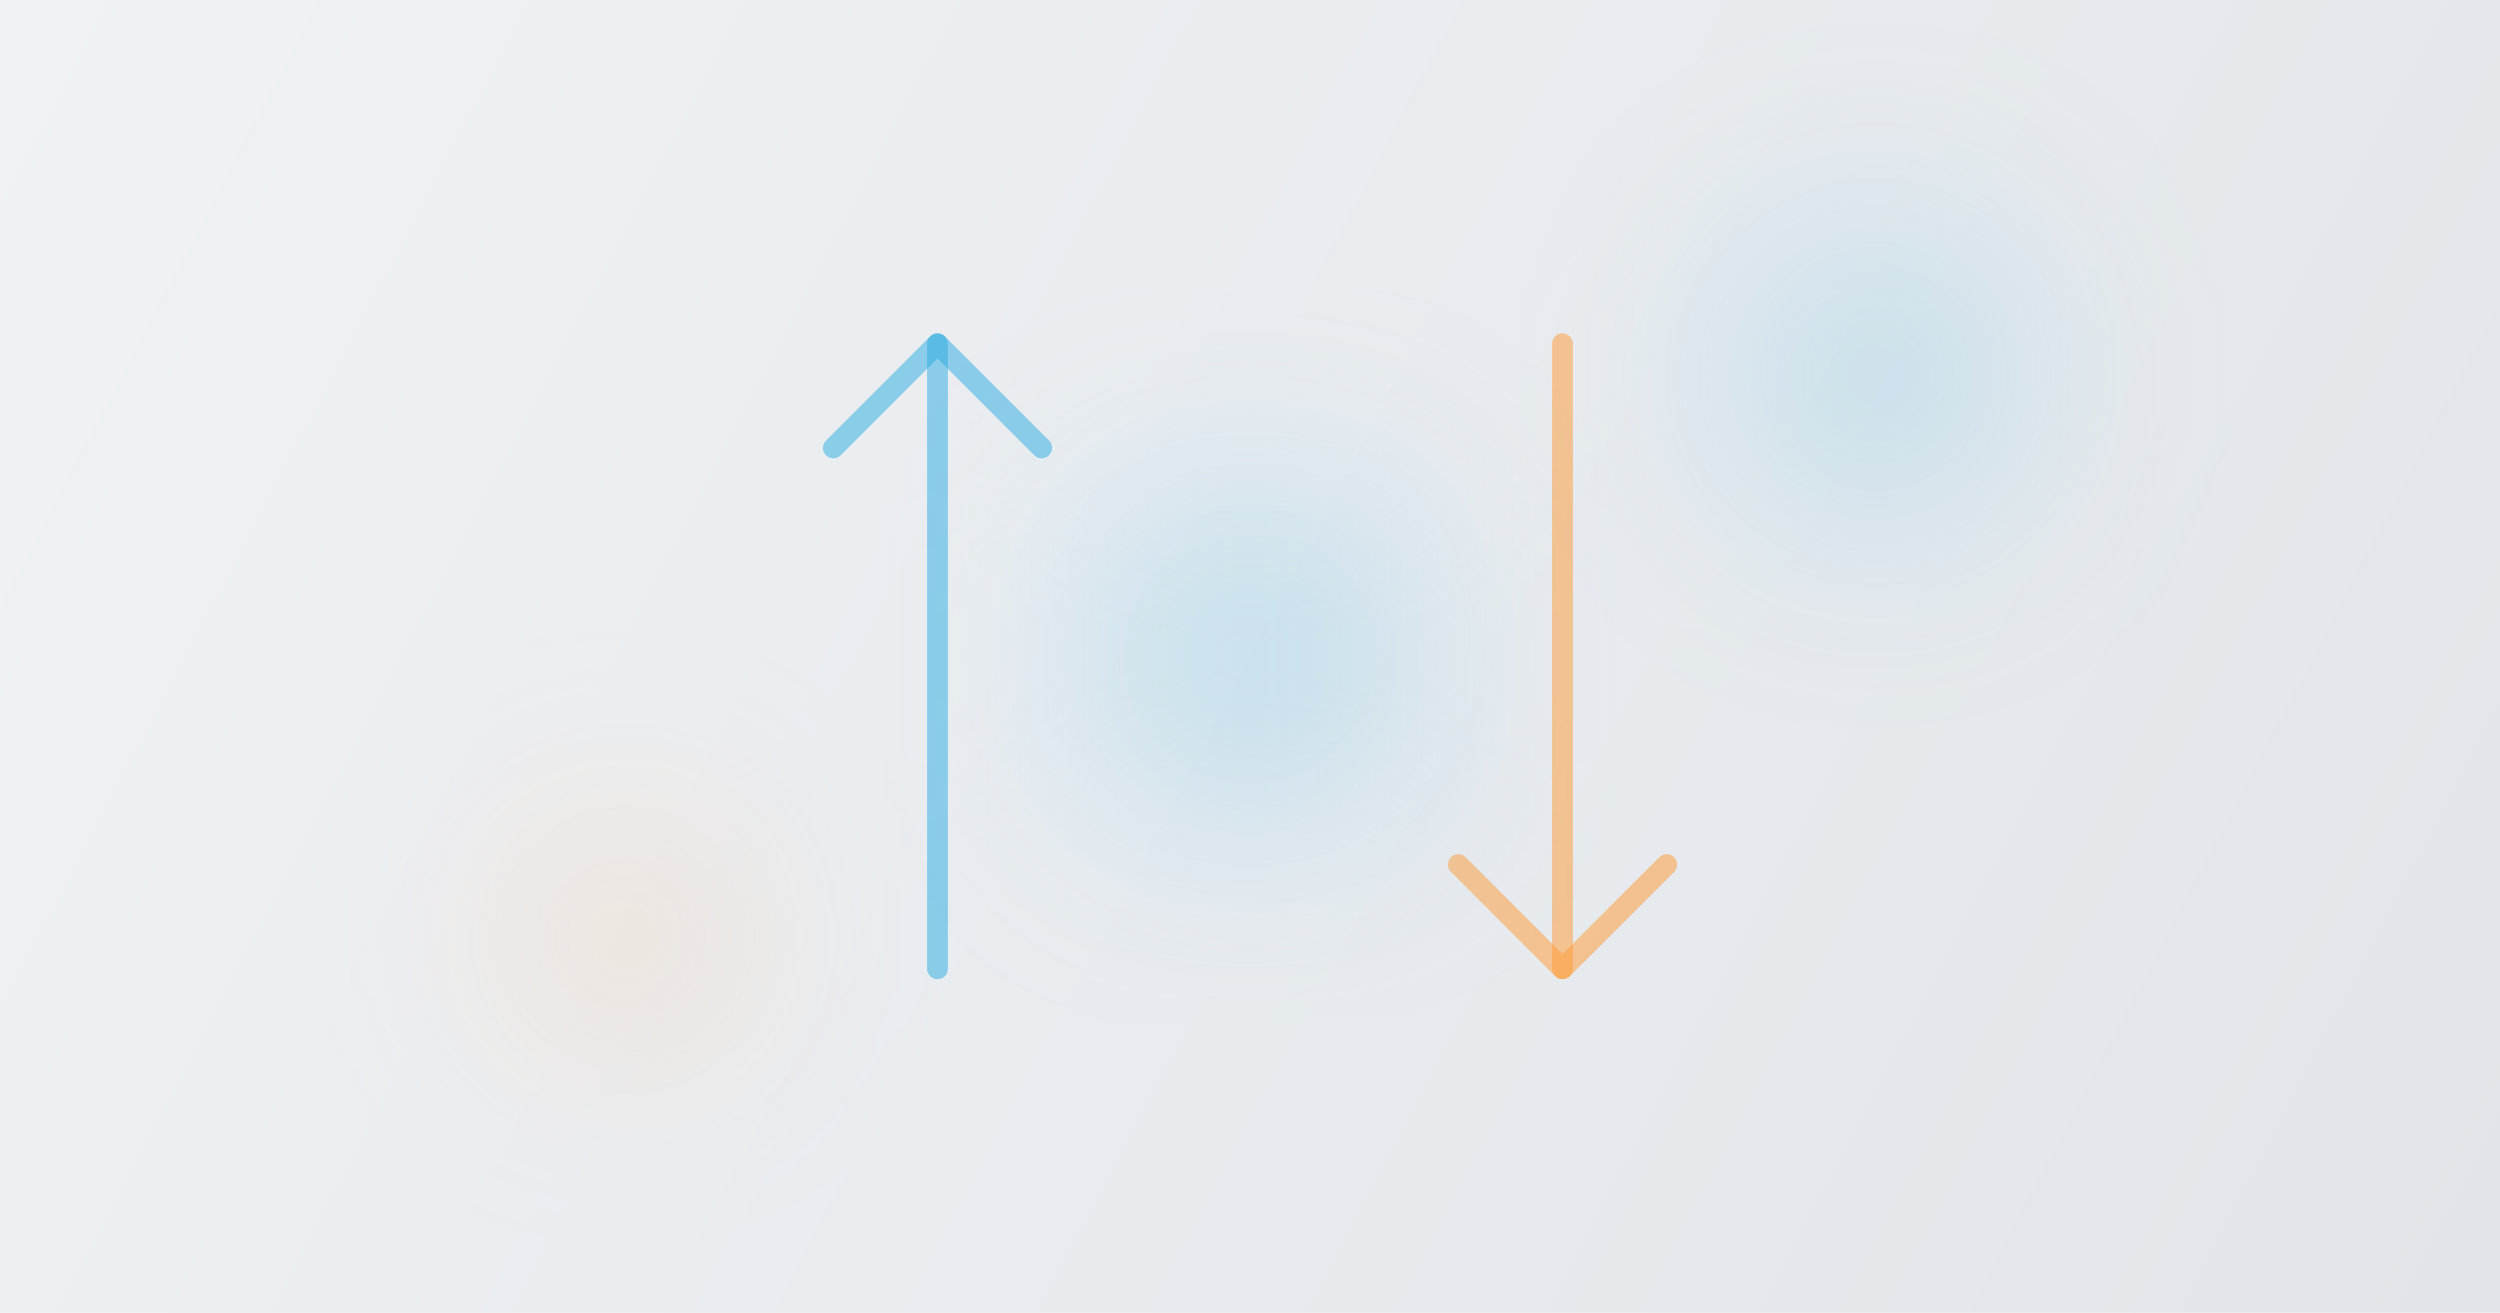
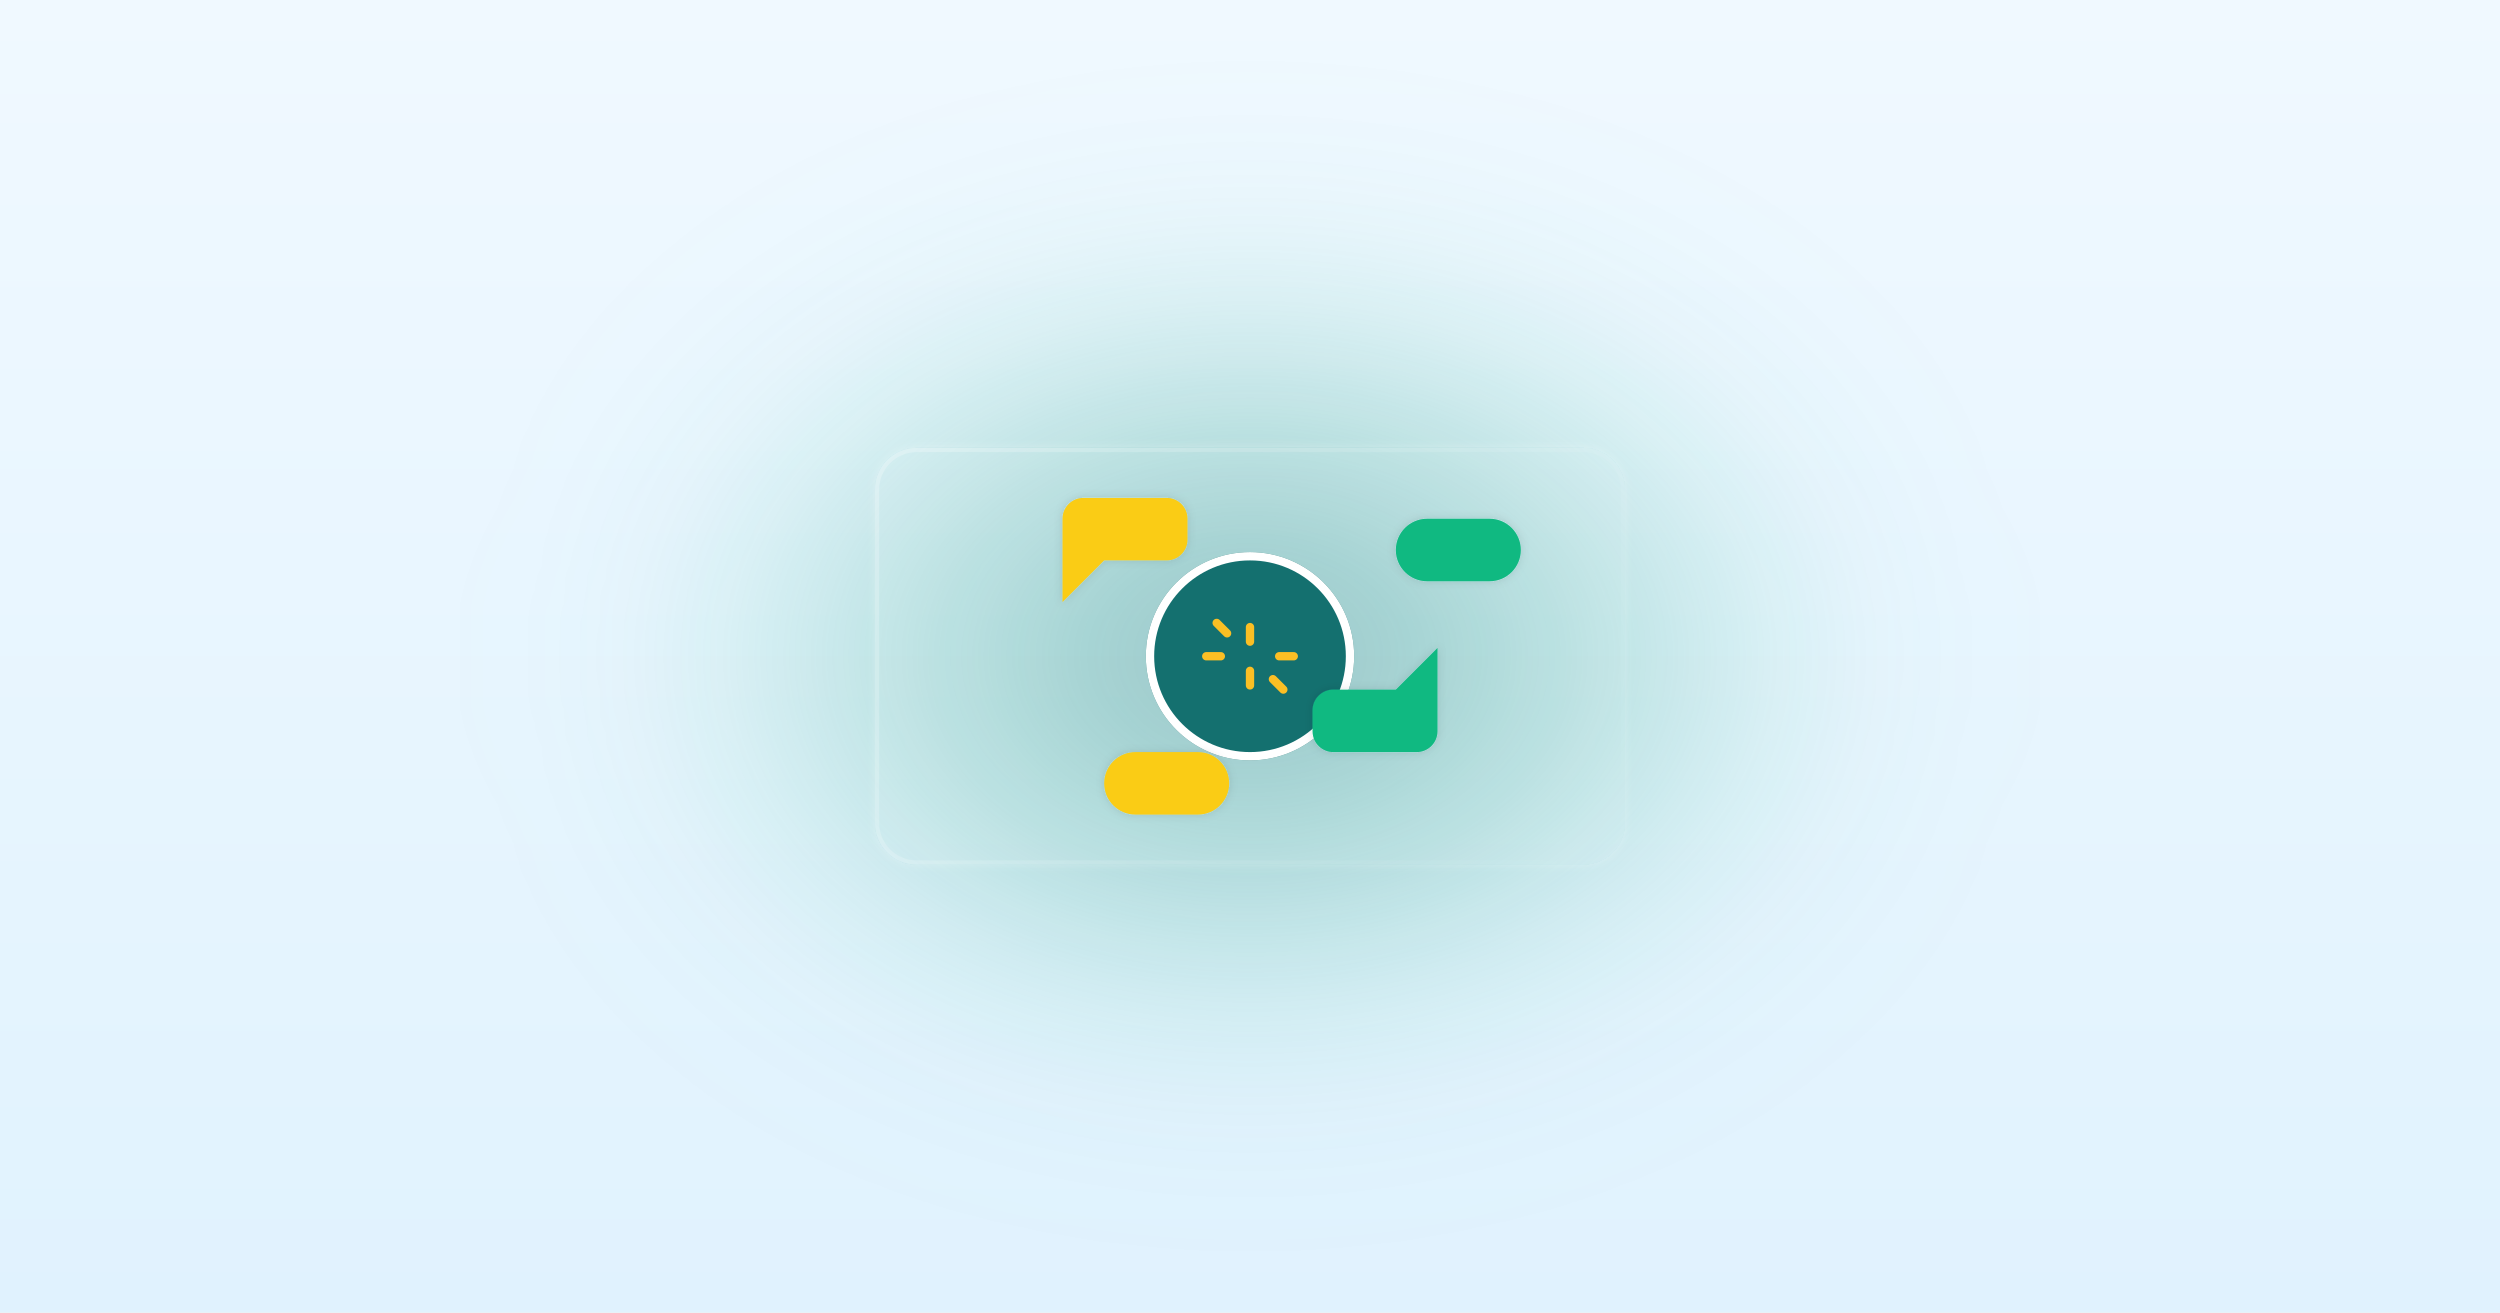
<svg xmlns="http://www.w3.org/2000/svg" width="1200" height="630" viewBox="0 0 1200 630" fill="none">
-   <rect width="1200" height="630" fill="url(#paint0_linear_3_1)" />
-   <path d="M400 215L450 165L500 215" stroke="#29ABE2" stroke-width="10" stroke-linecap="round" stroke-linejoin="round" opacity="0.5" />
-   <path d="M450 165V465" stroke="#29ABE2" stroke-width="10" stroke-linecap="round" stroke-linejoin="round" opacity="0.5" />
-   <path d="M800 415L750 465L700 415" stroke="#FF9933" stroke-width="10" stroke-linecap="round" stroke-linejoin="round" opacity="0.5" />
-   <path d="M750 465V165" stroke="#FF9933" stroke-width="10" stroke-linecap="round" stroke-linejoin="round" opacity="0.5" />
-   <g filter="url(#filter0_f_3_1)">
-     <rect x="525" y="240" width="150" height="150" rx="20" fill="#29ABE2" fill-opacity="0.2" />
-     <rect x="530" y="245" width="140" height="140" rx="15" stroke="#FFFFFF" stroke-opacity="0.7" stroke-width="2" />
+   <rect width="1200" height="630" fill="url(#paint0_linear_69_8)" />
+   <g opacity="0.5" filter="url(#filter0_f_69_8)">
+     <ellipse cx="600" cy="315" rx="300" ry="200" fill="url(#paint1_radial_69_8)" />
  </g>
-   <g filter="url(#filter1_f_3_1)">
-     <circle cx="300" cy="450" r="50" fill="#FF9933" fill-opacity="0.2" />
-     <circle cx="300" cy="450" r="48" stroke="#FFFFFF" stroke-opacity="0.7" stroke-width="2" />
+   <g filter="url(#filter1_d_69_8)">
+     <rect x="420" y="215" width="360" height="200" rx="20" fill="white" fill-opacity="0.05" />
+     <rect x="421" y="216" width="358" height="198" rx="19" stroke="url(#paint2_linear_69_8)" stroke-opacity="0.5" stroke-width="2" />
  </g>
-   <g filter="url(#filter2_f_3_1)">
-     <circle cx="900" cy="180" r="70" fill="#29ABE2" fill-opacity="0.2" />
-     <circle cx="900" cy="180" r="68" stroke="#FFFFFF" stroke-opacity="0.7" stroke-width="2" />
+   <circle cx="600" cy="315" r="50" fill="#14706F" />
+   <circle cx="600" cy="315" r="48" stroke="white" stroke-width="4" />
+   <path d="M600 301V308" stroke="#FBBF24" stroke-width="4" stroke-linecap="round" />
+   <path d="M600 322V329" stroke="#FBBF24" stroke-width="4" stroke-linecap="round" />
+   <path d="M586 315H579" stroke="#FBBF24" stroke-width="4" stroke-linecap="round" />
+   <path d="M621 315H614" stroke="#FBBF24" stroke-width="4" stroke-linecap="round" />
+   <path d="M589 304L584 299" stroke="#FBBF24" stroke-width="4" stroke-linecap="round" />
+   <path d="M611 326L616 331" stroke="#FBBF24" stroke-width="4" stroke-linecap="round" />
+   <g filter="url(#filter2_d_69_8)">
+     <path d="M510 249C510 243.477 514.477 239 520 239H560C565.523 239 570 243.477 570 249V259C570 264.523 565.523 269 560 269H530L510 289V249Z" fill="#FACC15" />
+   </g>
+   <g filter="url(#filter3_d_69_8)">
+     <path d="M690 351C690 356.523 685.523 361 680 361H640C634.477 361 630 356.523 630 351V341C630 335.477 634.477 331 640 331H670L690 311V351Z" fill="#10B981" />
+   </g>
+   <g filter="url(#filter4_d_69_8)">
+     <rect x="530" y="361" width="60" height="30" rx="15" fill="#FACC15" />
+   </g>
+   <g filter="url(#filter5_d_69_8)">
+     <rect x="670" y="249" width="60" height="30" rx="15" fill="#10B981" />
  </g>
  <defs>
-     <filter id="filter0_f_3_1" x="425" y="140" width="350" height="350" filterUnits="userSpaceOnUse" color-interpolation-filters="sRGB">
+     <filter id="filter0_f_69_8" x="200" y="15" width="800" height="600" filterUnits="userSpaceOnUse" color-interpolation-filters="sRGB">
      <feFlood flood-opacity="0" result="BackgroundImageFix" />
      <feBlend mode="normal" in="SourceGraphic" in2="BackgroundImageFix" result="shape" />
-       <feGaussianBlur stdDeviation="50" result="effect1_foregroundBlur_3_1" />
+       <feGaussianBlur stdDeviation="50" result="effect1_foregroundBlur_69_8" />
    </filter>
-     <filter id="filter1_f_3_1" x="150" y="300" width="300" height="300" filterUnits="userSpaceOnUse" color-interpolation-filters="sRGB">
+     <filter id="filter1_d_69_8" x="416" y="211" width="368" height="208" filterUnits="userSpaceOnUse" color-interpolation-filters="sRGB">
      <feFlood flood-opacity="0" result="BackgroundImageFix" />
-       <feBlend mode="normal" in="SourceGraphic" in2="BackgroundImageFix" result="shape" />
-       <feGaussianBlur stdDeviation="50" result="effect1_foregroundBlur_3_1" />
+       <feColorMatrix in="SourceAlpha" type="matrix" values="0 0 0 0 0 0 0 0 0 0 0 0 0 0 0 0 0 0 127 0" result="hardAlpha" />
+       <feOffset />
+       <feGaussianBlur stdDeviation="2" />
+       <feComposite in2="hardAlpha" operator="out" />
+       <feColorMatrix type="matrix" values="0 0 0 0 1 0 0 0 0 1 0 0 0 0 1 0 0 0 0.25 0" />
+       <feBlend mode="normal" in2="BackgroundImageFix" result="effect1_dropShadow_69_8" />
+       <feBlend mode="normal" in="SourceGraphic" in2="effect1_dropShadow_69_8" result="shape" />
    </filter>
-     <filter id="filter2_f_3_1" x="730" y="10" width="340" height="340" filterUnits="userSpaceOnUse" color-interpolation-filters="sRGB">
+     <filter id="filter2_d_69_8" x="506" y="235" width="68" height="62" filterUnits="userSpaceOnUse" color-interpolation-filters="sRGB">
      <feFlood flood-opacity="0" result="BackgroundImageFix" />
-       <feBlend mode="normal" in="SourceGraphic" in2="BackgroundImageFix" result="shape" />
-       <feGaussianBlur stdDeviation="50" result="effect1_foregroundBlur_3_1" />
+       <feColorMatrix in="SourceAlpha" type="matrix" values="0 0 0 0 0 0 0 0 0 0 0 0 0 0 0 0 0 0 127 0" result="hardAlpha" />
+       <feOffset />
+       <feGaussianBlur stdDeviation="2" />
+       <feComposite in2="hardAlpha" operator="out" />
+       <feColorMatrix type="matrix" values="0 0 0 0 0 0 0 0 0 0 0 0 0 0 0 0 0 0 0.1 0" />
+       <feBlend mode="normal" in2="BackgroundImageFix" result="effect1_dropShadow_69_8" />
+       <feBlend mode="normal" in="SourceGraphic" in2="effect1_dropShadow_69_8" result="shape" />
    </filter>
-     <linearGradient id="paint0_linear_3_1" x1="0" y1="0" x2="1200" y2="630" gradientUnits="userSpaceOnUse">
-       <stop stop-color="#F0F2F5" />
-       <stop offset="1" stop-color="#E1E5E9" />
+     <filter id="filter3_d_69_8" x="626" y="307" width="68" height="62" filterUnits="userSpaceOnUse" color-interpolation-filters="sRGB">
+       <feFlood flood-opacity="0" result="BackgroundImageFix" />
+       <feColorMatrix in="SourceAlpha" type="matrix" values="0 0 0 0 0 0 0 0 0 0 0 0 0 0 0 0 0 0 127 0" result="hardAlpha" />
+       <feOffset />
+       <feGaussianBlur stdDeviation="2" />
+       <feComposite in2="hardAlpha" operator="out" />
+       <feColorMatrix type="matrix" values="0 0 0 0 0 0 0 0 0 0 0 0 0 0 0 0 0 0 0.1 0" />
+       <feBlend mode="normal" in2="BackgroundImageFix" result="effect1_dropShadow_69_8" />
+       <feBlend mode="normal" in="SourceGraphic" in2="effect1_dropShadow_69_8" result="shape" />
+     </filter>
+     <filter id="filter4_d_69_8" x="526" y="357" width="68" height="42" filterUnits="userSpaceOnUse" color-interpolation-filters="sRGB">
+       <feFlood flood-opacity="0" result="BackgroundImageFix" />
+       <feColorMatrix in="SourceAlpha" type="matrix" values="0 0 0 0 0 0 0 0 0 0 0 0 0 0 0 0 0 0 127 0" result="hardAlpha" />
+       <feOffset />
+       <feGaussianBlur stdDeviation="2" />
+       <feComposite in2="hardAlpha" operator="out" />
+       <feColorMatrix type="matrix" values="0 0 0 0 0 0 0 0 0 0 0 0 0 0 0 0 0 0 0.1 0" />
+       <feBlend mode="normal" in2="BackgroundImageFix" result="effect1_dropShadow_69_8" />
+       <feBlend mode="normal" in="SourceGraphic" in2="effect1_dropShadow_69_8" result="shape" />
+     </filter>
+     <filter id="filter5_d_69_8" x="666" y="245" width="68" height="42" filterUnits="userSpaceOnUse" color-interpolation-filters="sRGB">
+       <feFlood flood-opacity="0" result="BackgroundImageFix" />
+       <feColorMatrix in="SourceAlpha" type="matrix" values="0 0 0 0 0 0 0 0 0 0 0 0 0 0 0 0 0 0 127 0" result="hardAlpha" />
+       <feOffset />
+       <feGaussianBlur stdDeviation="2" />
+       <feComposite in2="hardAlpha" operator="out" />
+       <feColorMatrix type="matrix" values="0 0 0 0 0 0 0 0 0 0 0 0 0 0 0 0 0 0 0.1 0" />
+       <feBlend mode="normal" in2="BackgroundImageFix" result="effect1_dropShadow_69_8" />
+       <feBlend mode="normal" in="SourceGraphic" in2="effect1_dropShadow_69_8" result="shape" />
+     </filter>
+     <linearGradient id="paint0_linear_69_8" x1="600" y1="0" x2="600" y2="630" gradientUnits="userSpaceOnUse">
+       <stop stop-color="#F0F9FF" />
+       <stop offset="1" stop-color="#E0F2FE" />
+     </linearGradient>
+     <radialGradient id="paint1_radial_69_8" cx="0" cy="0" r="1" gradientUnits="userSpaceOnUse" gradientTransform="translate(600 315) rotate(90) scale(200 300)">
+       <stop stop-color="#14706F" />
+       <stop offset="1" stop-color="#10B981" stop-opacity="0" />
+     </radialGradient>
+     <linearGradient id="paint2_linear_69_8" x1="420" y1="215" x2="780" y2="415" gradientUnits="userSpaceOnUse">
+       <stop stop-color="white" stop-opacity="0.5" />
+       <stop offset="1" stop-color="white" stop-opacity="0" />
    </linearGradient>
  </defs>
</svg>
